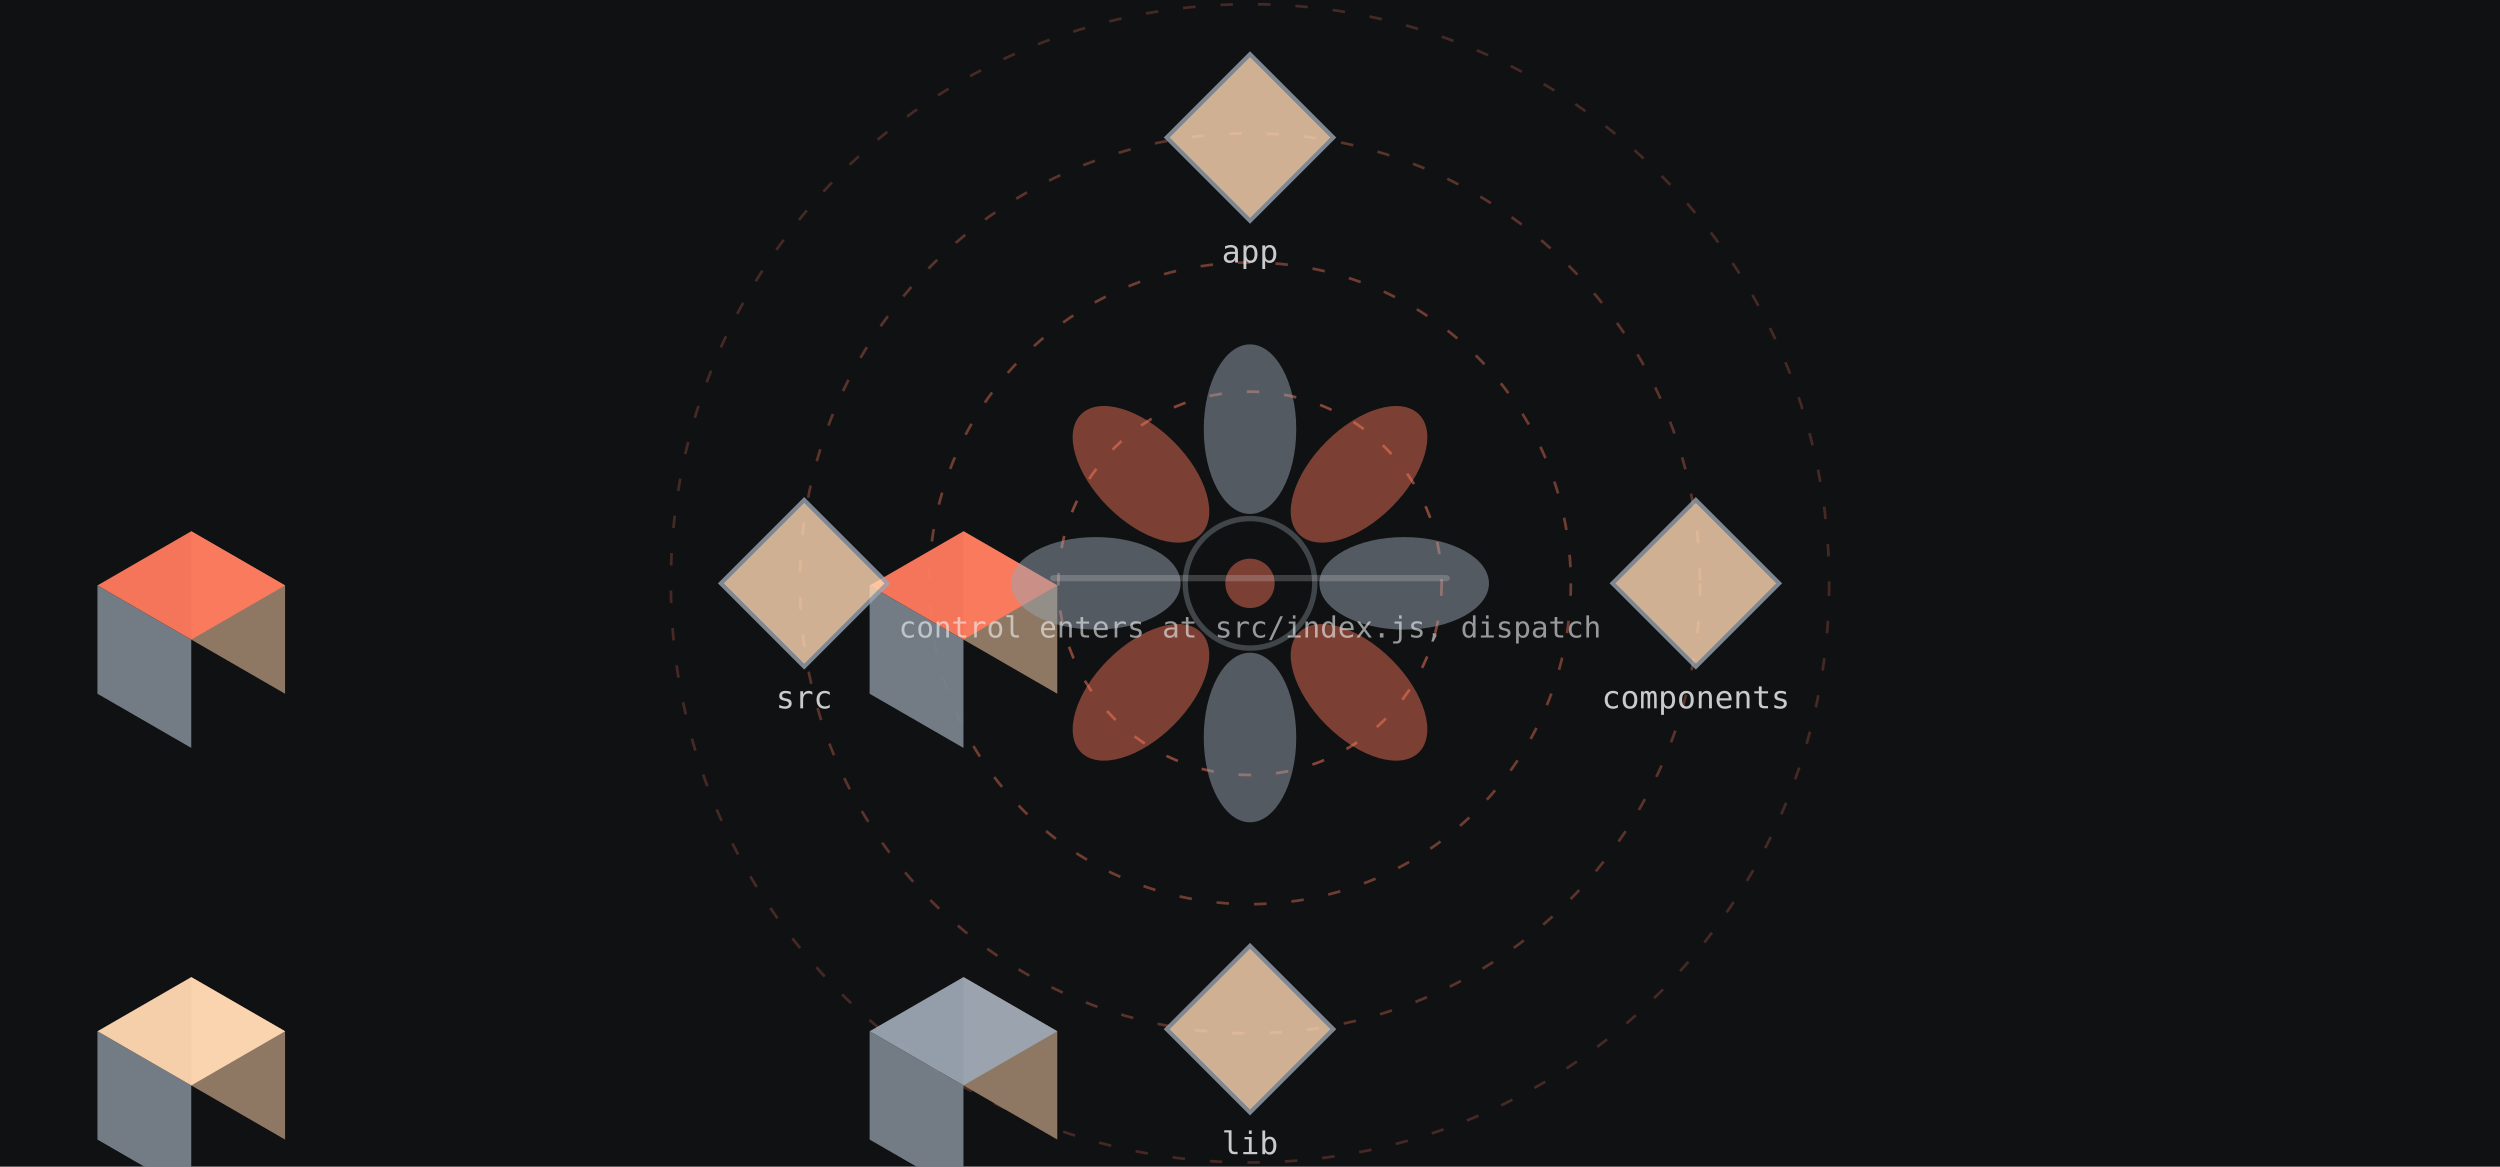
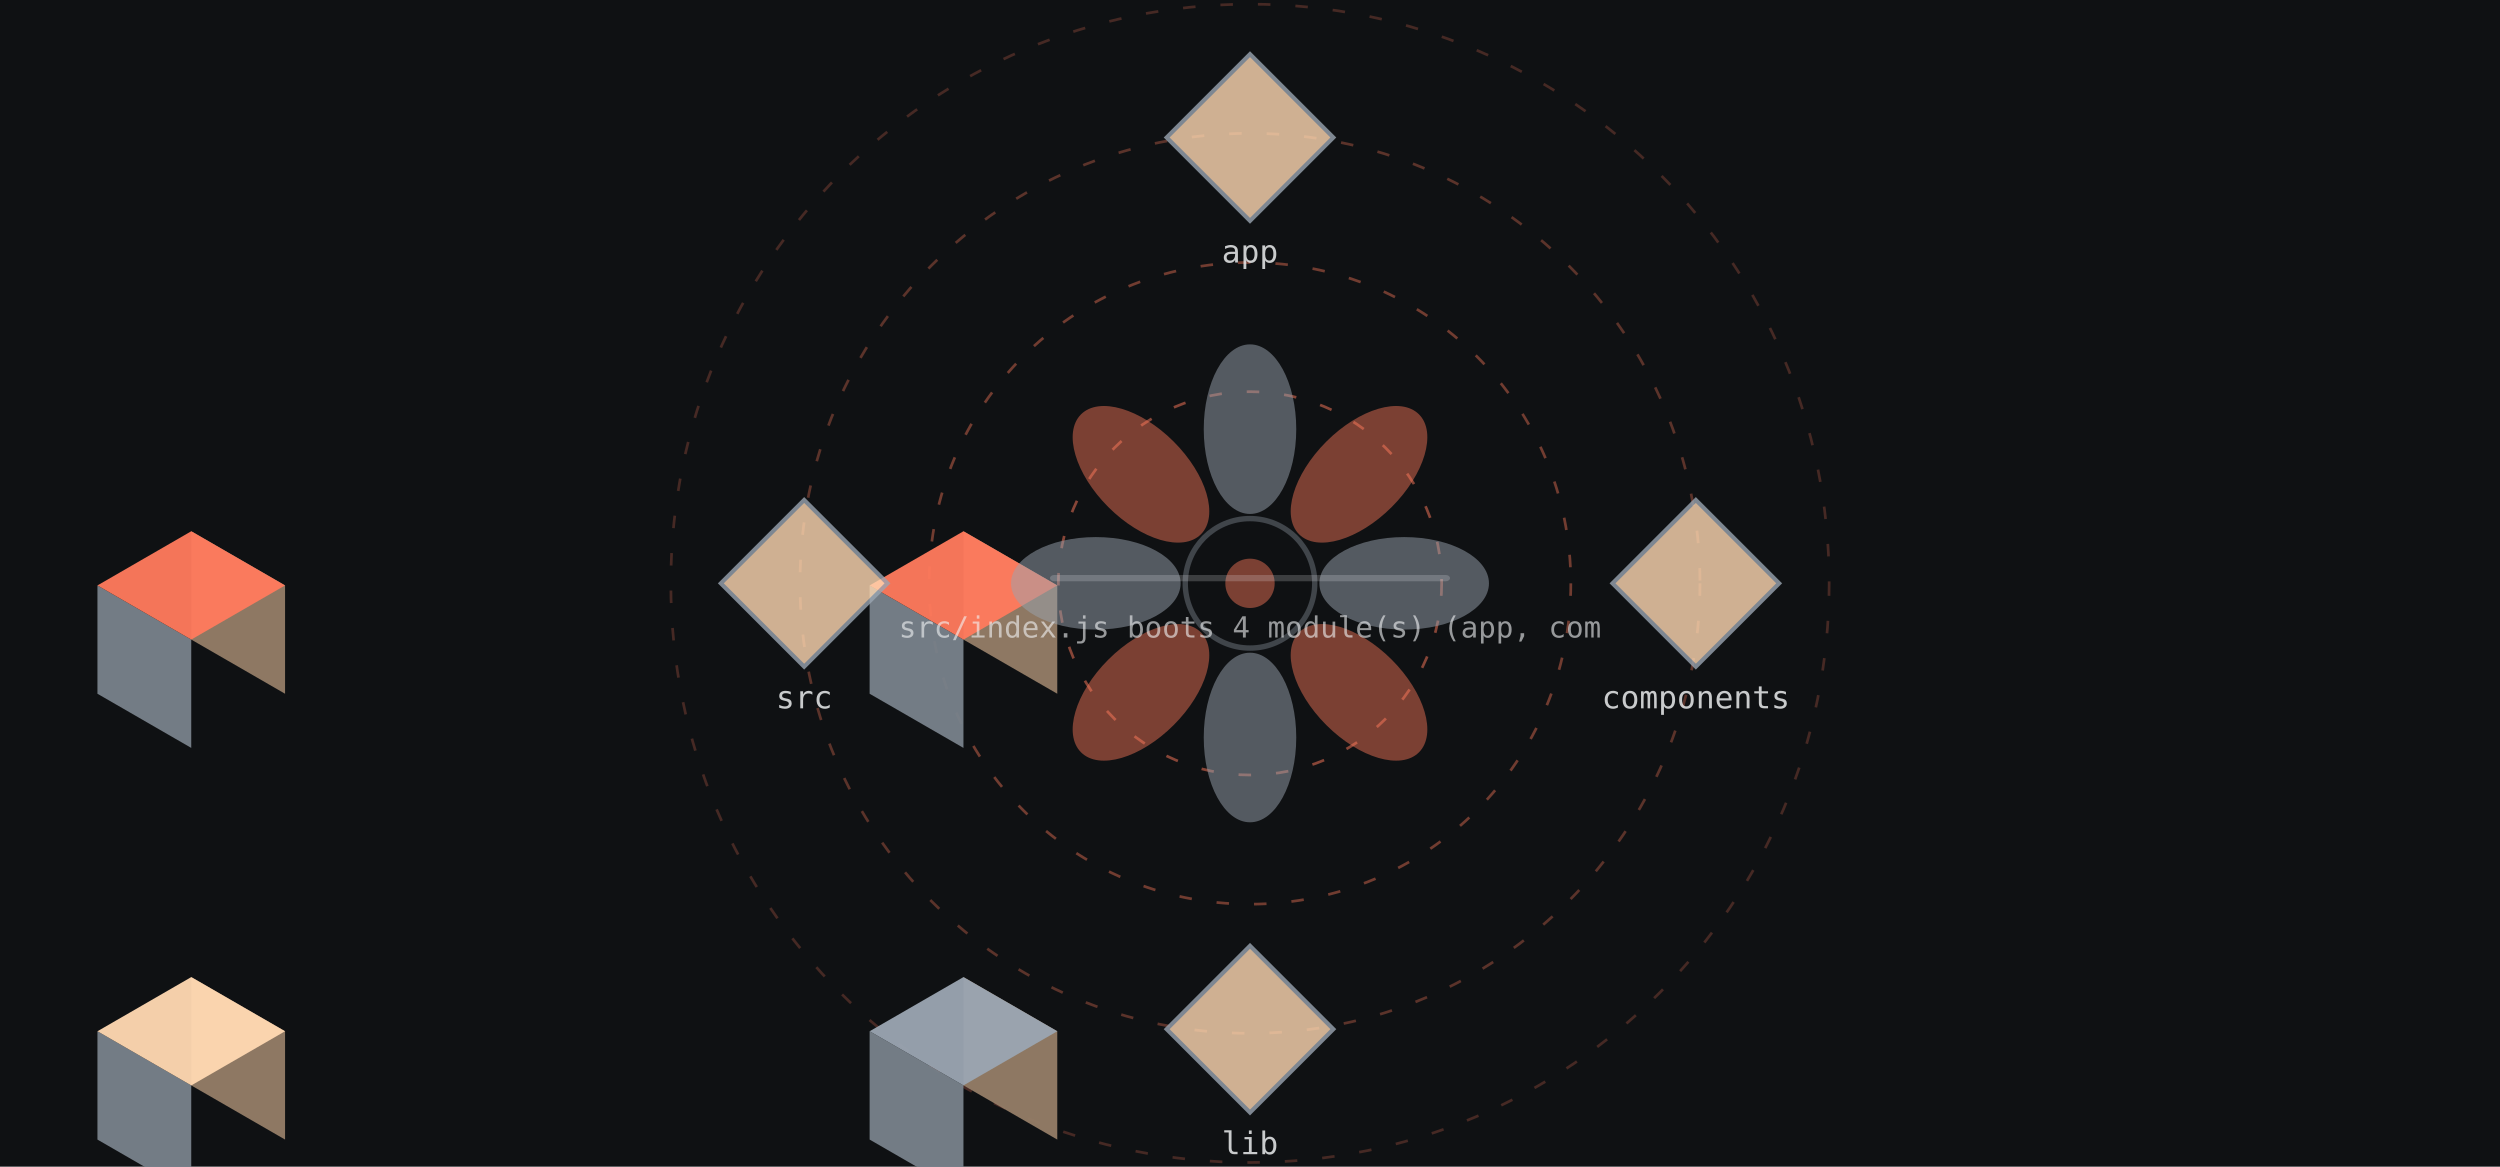
<svg xmlns="http://www.w3.org/2000/svg" viewBox="0 0 1200 560" width="1200" height="560" role="img" aria-label="devstate workflow">
  <rect width="1200" height="560" fill="#0f1113" />
  <defs>
    <linearGradient id="gk" x1="0" y1="0" x2="1" y2="1">
      <stop offset="0%" stop-color="#ff7a5c" />
      <stop offset="100%" stop-color="#9aa5b1" />
    </linearGradient>
  </defs>
  <circle cx="600.00" cy="280.00" r="92.00" fill="none" stroke="rgba(255,122,92,0.500)" stroke-width="1.30" opacity="1.00" stroke-dasharray="6 12" />
  <g>
    <circle cx="600.00" cy="280.00" r="92.00" fill="none" stroke="#ffd8b1" stroke-width="2.60" opacity="0.00" />
    <animate attributeName="opacity" values="0;0.85;0" dur="12.3s" begin="0.0s" repeatCount="indefinite" />
  </g>
  <circle cx="600.00" cy="280.00" r="154.00" fill="none" stroke="rgba(255,122,92,0.410)" stroke-width="1.30" opacity="1.00" stroke-dasharray="6 12" />
  <g>
    <circle cx="600.00" cy="280.00" r="154.00" fill="none" stroke="#ffd8b1" stroke-width="2.60" opacity="0.00" />
    <animate attributeName="opacity" values="0;0.85;0" dur="12.3s" begin="0.6s" repeatCount="indefinite" />
  </g>
  <circle cx="600.00" cy="280.00" r="216.00" fill="none" stroke="rgba(255,122,92,0.320)" stroke-width="1.30" opacity="1.00" stroke-dasharray="6 12" />
  <g>
    <circle cx="600.00" cy="280.00" r="216.00" fill="none" stroke="#ffd8b1" stroke-width="2.60" opacity="0.00" />
    <animate attributeName="opacity" values="0;0.85;0" dur="12.3s" begin="1.2s" repeatCount="indefinite" />
  </g>
  <circle cx="600.00" cy="280.00" r="278.00" fill="none" stroke="rgba(255,122,92,0.230)" stroke-width="1.30" opacity="1.00" stroke-dasharray="6 12" />
  <g>
    <circle cx="600.00" cy="280.00" r="278.00" fill="none" stroke="#ffd8b1" stroke-width="2.60" opacity="0.00" />
    <animate attributeName="opacity" values="0;0.85;0" dur="12.3s" begin="1.8s" repeatCount="indefinite" />
  </g>
  <polygon points="462.46,307.00 507.49,333.00 507.49,281.00 462.46,255.00" fill="#947d67" opacity="0.95" />
  <polygon points="417.42,333.00 462.46,359.00 462.46,307.00 417.42,281.00" fill="#78818a" opacity="0.95" />
  <polygon points="462.46,255.00 507.49,281.00 462.46,307.00 417.42,281.00" fill="#ff7a5c" opacity="0.95" />
  <text x="600" y="126" font-family="ui-monospace,Menlo,monospace" font-size="15" fill="rgba(241,243,245,0.820)" text-anchor="middle">app</text>
  <g>
    <polygon points="600.00,26.00 640.00,66.00 600.00,106.00 560.00,66.00" fill="#ffd8b1" opacity="0.80" stroke="#9aa5b1" stroke-width="2" />
    <animate attributeName="opacity" values="0.25;1.0;0.25" dur="12.3s" begin="0.0s" repeatCount="indefinite" />
  </g>
  <polygon points="462.46,521.00 507.49,547.00 507.49,495.00 462.46,469.00" fill="#947d67" opacity="0.95" />
  <polygon points="417.42,547.00 462.46,573.00 462.46,521.00 417.42,495.00" fill="#78818a" opacity="0.95" />
  <polygon points="462.46,469.00 507.49,495.00 462.46,521.00 417.42,495.00" fill="#9aa5b1" opacity="0.95" />
  <text x="814" y="340" font-family="ui-monospace,Menlo,monospace" font-size="15" fill="rgba(241,243,245,0.820)" text-anchor="middle">components</text>
  <g>
    <polygon points="814.00,240.00 854.00,280.00 814.00,320.00 774.00,280.00" fill="#ffd8b1" opacity="0.80" stroke="#9aa5b1" stroke-width="2" />
    <animate attributeName="opacity" values="0.25;1.0;0.25" dur="12.3s" begin="3.075s" repeatCount="indefinite" />
  </g>
  <polygon points="91.80,521.00 136.83,547.00 136.83,495.00 91.80,469.00" fill="#947d67" opacity="0.95" />
  <polygon points="46.77,547.00 91.80,573.00 91.80,521.00 46.77,495.00" fill="#78818a" opacity="0.95" />
  <polygon points="91.80,469.00 136.83,495.00 91.80,521.00 46.77,495.00" fill="#ffd8b1" opacity="0.95" />
  <text x="600" y="554" font-family="ui-monospace,Menlo,monospace" font-size="15" fill="rgba(241,243,245,0.820)" text-anchor="middle">lib</text>
  <g>
    <polygon points="600.00,454.00 640.00,494.00 600.00,534.00 560.00,494.00" fill="#ffd8b1" opacity="0.80" stroke="#9aa5b1" stroke-width="2" />
    <animate attributeName="opacity" values="0.25;1.0;0.25" dur="12.3s" begin="6.15s" repeatCount="indefinite" />
  </g>
  <polygon points="91.80,307.00 136.83,333.00 136.83,281.00 91.80,255.00" fill="#947d67" opacity="0.95" />
  <polygon points="46.77,333.00 91.80,359.00 91.80,307.00 46.77,281.00" fill="#78818a" opacity="0.95" />
  <polygon points="91.80,255.00 136.83,281.00 91.80,307.00 46.77,281.00" fill="#ff7a5c" opacity="0.95" />
  <text x="386" y="340" font-family="ui-monospace,Menlo,monospace" font-size="15" fill="rgba(241,243,245,0.820)" text-anchor="middle">src</text>
  <g>
    <polygon points="386.00,240.00 426.00,280.00 386.00,320.00 346.00,280.00" fill="#ffd8b1" opacity="0.80" stroke="#9aa5b1" stroke-width="2" />
    <animate attributeName="opacity" values="0.25;1.0;0.25" dur="12.3s" begin="9.225s" repeatCount="indefinite" />
  </g>
  <ellipse cx="600.00" cy="206.00" rx="22.20" ry="40.70" fill="rgba(154,165,177,0.500)" opacity="1.00" transform="rotate(0.0 600.00 206.00)" />
  <ellipse cx="652.33" cy="227.67" rx="22.20" ry="40.70" fill="rgba(255,122,92,0.450)" opacity="1.00" transform="rotate(45.0 652.33 227.67)" />
  <ellipse cx="674.00" cy="280.00" rx="22.20" ry="40.70" fill="rgba(154,165,177,0.500)" opacity="1.00" transform="rotate(90.0 674.00 280.00)" />
  <ellipse cx="652.33" cy="332.33" rx="22.20" ry="40.70" fill="rgba(255,122,92,0.450)" opacity="1.00" transform="rotate(135.0 652.33 332.33)" />
  <ellipse cx="600.00" cy="354.00" rx="22.20" ry="40.70" fill="rgba(154,165,177,0.500)" opacity="1.00" transform="rotate(180.0 600.00 354.00)" />
  <ellipse cx="547.67" cy="332.33" rx="22.20" ry="40.70" fill="rgba(255,122,92,0.450)" opacity="1.00" transform="rotate(225.0 547.67 332.33)" />
  <ellipse cx="526.00" cy="280.00" rx="22.20" ry="40.70" fill="rgba(154,165,177,0.500)" opacity="1.00" transform="rotate(270.0 526.00 280.00)" />
  <ellipse cx="547.67" cy="227.67" rx="22.20" ry="40.70" fill="rgba(255,122,92,0.450)" opacity="1.00" transform="rotate(315.0 547.67 227.67)" />
  <circle cx="600.00" cy="280.00" r="31.08" fill="none" stroke="rgba(154,165,177,0.500)" stroke-width="2.59" opacity="0.70" />
  <circle cx="600.00" cy="280.00" r="11.84" fill="rgba(255,122,92,0.450)" opacity="1.00" />
  <rect x="504.00" y="276.00" width="192.00" height="3.00" rx="2.00" fill="rgba(241,243,245,0.200)" opacity="1.00" />
-   <text x="600" y="306" font-family="ui-monospace,Menlo,monospace" font-size="14" fill="rgba(241,243,245,0.600)" text-anchor="middle">control enters at src/index.js, dispatch</text>
+   <text x="600" y="306" font-family="ui-monospace,Menlo,monospace" font-size="14" fill="rgba(241,243,245,0.600)" text-anchor="middle">src/index.js boots 4 module(s) (app, com</text>
</svg>
